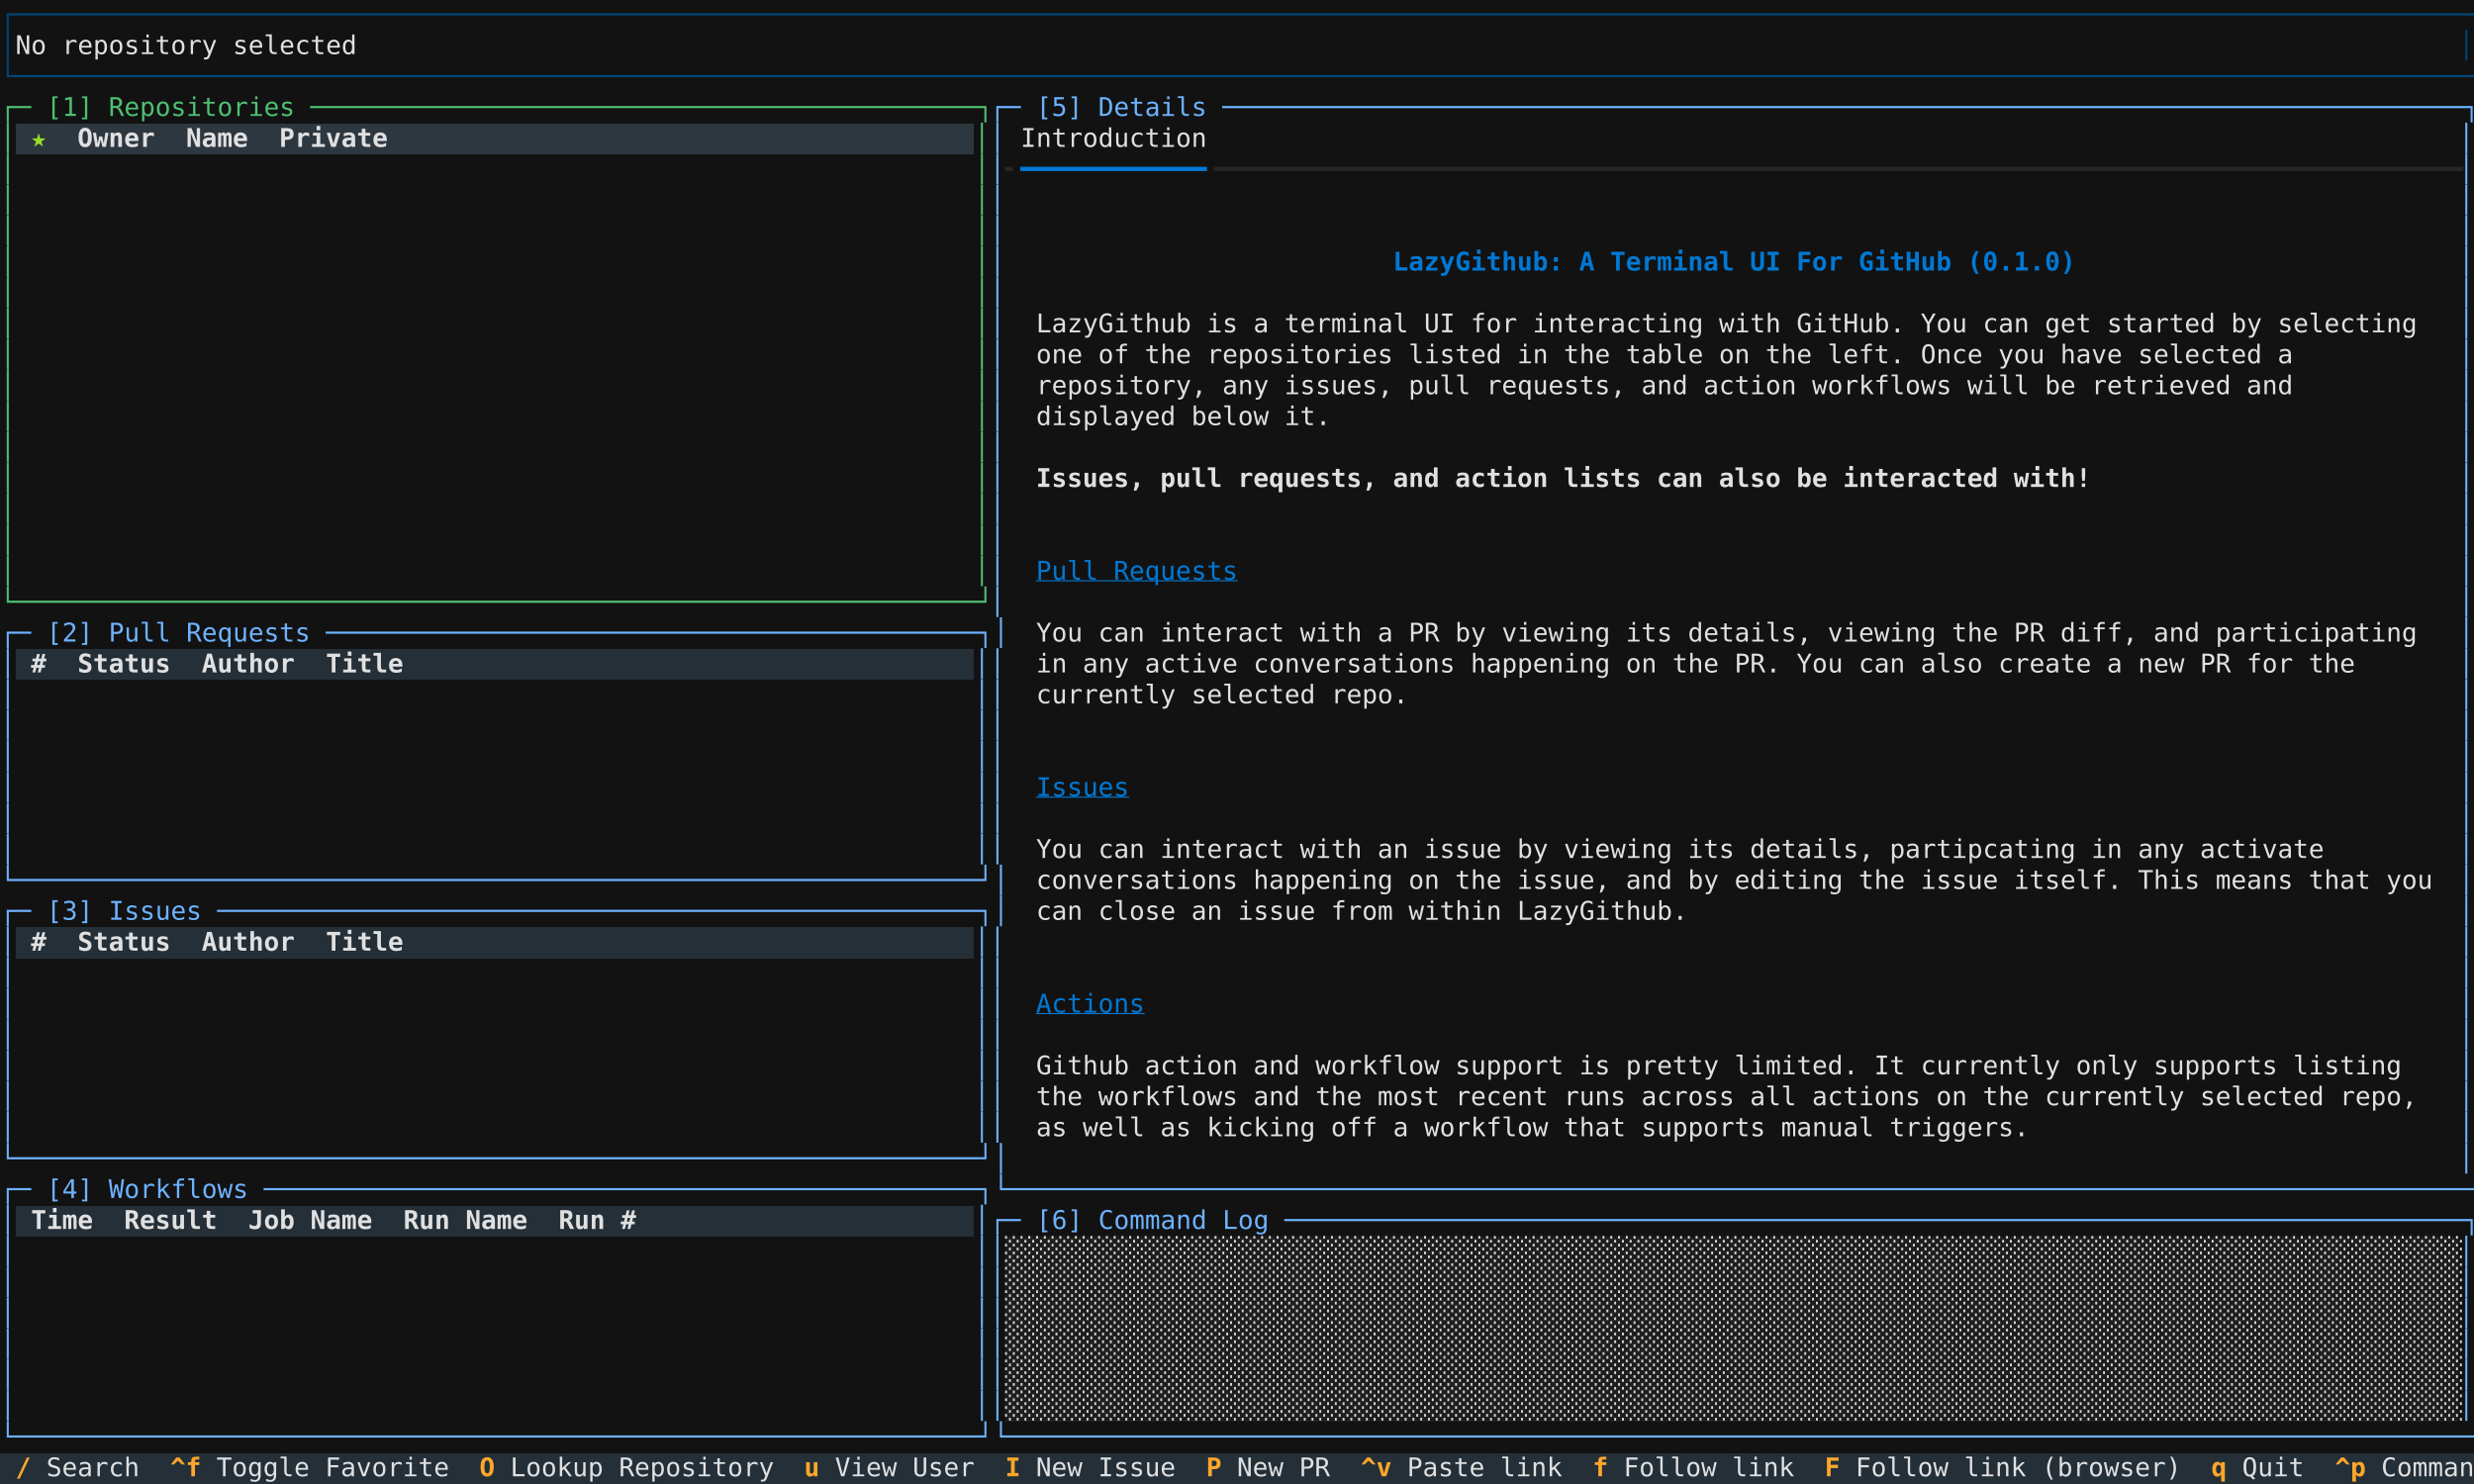
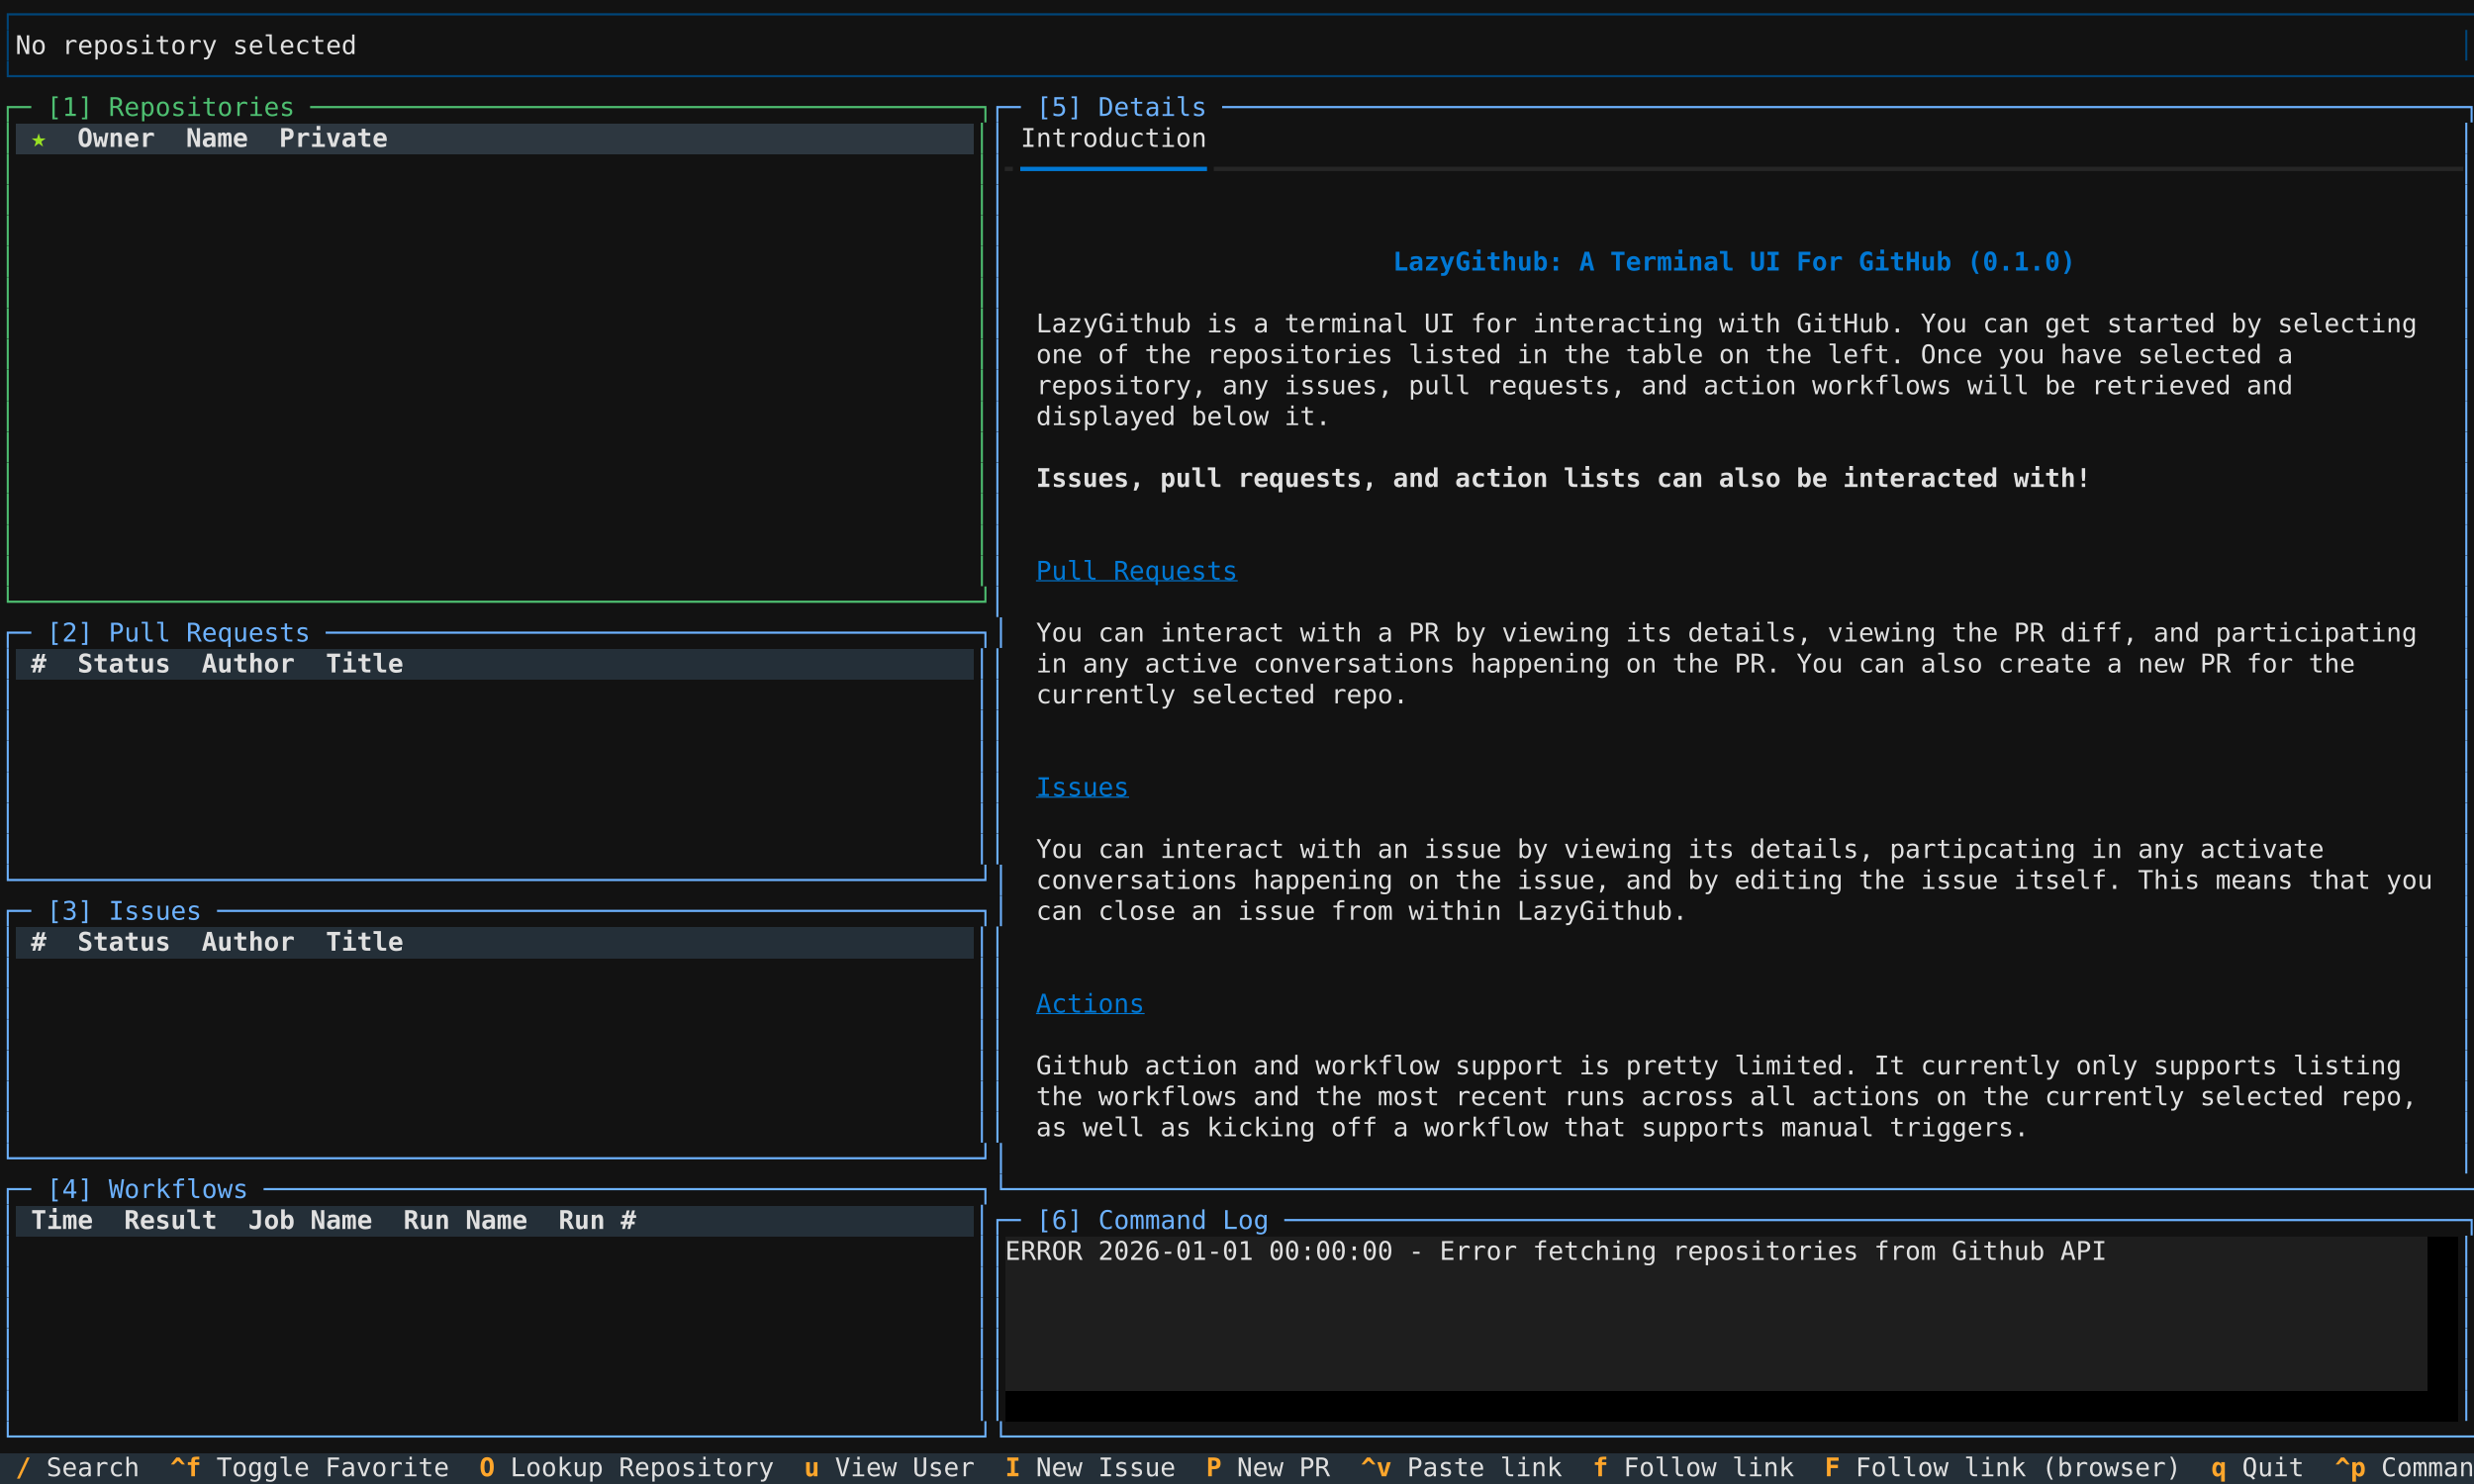
<svg xmlns="http://www.w3.org/2000/svg" width="1600" height="960" viewBox="0 0 1600 960" xml:space="preserve">
  <style>
text { font-family: ui-monospace, SFMono-Regular, Menlo, Consolas, 'DejaVu Sans Mono', 'Liberation Mono', 'Noto Sans Mono', monospace; font-size: 16.67px; white-space: pre; }
.s0 { fill: #004578; }
.s1 { fill: #e0e0e0; }
.s2 { fill: #4ebf71; }
.s3 { fill: #6db2ff; }
.s4 { fill: #98e024; font-weight: bold; }
.s5 { fill: #e0e0e0; font-weight: bold; }
.s6 { fill: #262626; }
.s7 { fill: #0178d4; }
.s8 { fill: #0178d4; font-weight: bold; }
.s9 { fill: #0178d4; text-decoration: underline; }
- .s10 { fill: #d4d4d4; }
+ .s10 { fill: #e1e1e1; }
.s11 { fill: #ffa62b; font-weight: bold; }
</style>
  <rect width="1600" height="960" fill="#1e1e1e" />
  <g shape-rendering="crispEdges">
    <rect x="0" y="0" width="1600" height="20" fill="#121212" />
    <rect x="0" y="20" width="1600" height="20" fill="#121212" />
    <rect x="0" y="40" width="1600" height="20" fill="#121212" />
    <rect x="0" y="60" width="1600" height="20" fill="#121212" />
    <rect x="0" y="80" width="10" height="20" fill="#121212" />
    <rect x="10" y="80" width="620" height="20" fill="#2d3740" />
    <rect x="630" y="80" width="970" height="20" fill="#121212" />
    <rect x="0" y="100" width="1600" height="20" fill="#121212" />
    <rect x="0" y="120" width="1600" height="20" fill="#121212" />
    <rect x="0" y="140" width="1600" height="20" fill="#121212" />
    <rect x="0" y="160" width="1600" height="20" fill="#121212" />
    <rect x="0" y="180" width="1600" height="20" fill="#121212" />
    <rect x="0" y="200" width="1600" height="20" fill="#121212" />
    <rect x="0" y="220" width="1600" height="20" fill="#121212" />
    <rect x="0" y="240" width="1600" height="20" fill="#121212" />
    <rect x="0" y="260" width="1600" height="20" fill="#121212" />
    <rect x="0" y="280" width="1600" height="20" fill="#121212" />
    <rect x="0" y="300" width="1600" height="20" fill="#121212" />
    <rect x="0" y="320" width="1600" height="20" fill="#121212" />
    <rect x="0" y="340" width="1600" height="20" fill="#121212" />
    <rect x="0" y="360" width="1600" height="20" fill="#121212" />
    <rect x="0" y="380" width="1600" height="20" fill="#121212" />
    <rect x="0" y="400" width="1600" height="20" fill="#121212" />
    <rect x="0" y="420" width="10" height="20" fill="#121212" />
    <rect x="10" y="420" width="620" height="20" fill="#242f38" />
    <rect x="630" y="420" width="970" height="20" fill="#121212" />
    <rect x="0" y="440" width="1600" height="20" fill="#121212" />
    <rect x="0" y="460" width="1600" height="20" fill="#121212" />
    <rect x="0" y="480" width="1600" height="20" fill="#121212" />
    <rect x="0" y="500" width="1600" height="20" fill="#121212" />
    <rect x="0" y="520" width="1600" height="20" fill="#121212" />
    <rect x="0" y="540" width="1600" height="20" fill="#121212" />
    <rect x="0" y="560" width="1600" height="20" fill="#121212" />
    <rect x="0" y="580" width="1600" height="20" fill="#121212" />
    <rect x="0" y="600" width="10" height="20" fill="#121212" />
    <rect x="10" y="600" width="620" height="20" fill="#242f38" />
    <rect x="630" y="600" width="970" height="20" fill="#121212" />
    <rect x="0" y="620" width="1600" height="20" fill="#121212" />
    <rect x="0" y="640" width="1600" height="20" fill="#121212" />
    <rect x="0" y="660" width="1600" height="20" fill="#121212" />
    <rect x="0" y="680" width="1600" height="20" fill="#121212" />
    <rect x="0" y="700" width="1600" height="20" fill="#121212" />
    <rect x="0" y="720" width="1600" height="20" fill="#121212" />
    <rect x="0" y="740" width="1600" height="20" fill="#121212" />
    <rect x="0" y="760" width="1600" height="20" fill="#121212" />
    <rect x="0" y="780" width="10" height="20" fill="#121212" />
    <rect x="10" y="780" width="620" height="20" fill="#242f38" />
    <rect x="630" y="780" width="970" height="20" fill="#121212" />
    <rect x="0" y="800" width="650" height="20" fill="#121212" />
+     <rect x="1570" y="800" width="20" height="20" fill="#000000" />
    <rect x="1590" y="800" width="10" height="20" fill="#121212" />
    <rect x="0" y="820" width="650" height="20" fill="#121212" />
+     <rect x="1570" y="820" width="20" height="20" fill="#000000" />
    <rect x="1590" y="820" width="10" height="20" fill="#121212" />
    <rect x="0" y="840" width="650" height="20" fill="#121212" />
+     <rect x="1570" y="840" width="20" height="20" fill="#000000" />
    <rect x="1590" y="840" width="10" height="20" fill="#121212" />
    <rect x="0" y="860" width="650" height="20" fill="#121212" />
+     <rect x="1570" y="860" width="20" height="20" fill="#000000" />
    <rect x="1590" y="860" width="10" height="20" fill="#121212" />
    <rect x="0" y="880" width="650" height="20" fill="#121212" />
+     <rect x="1570" y="880" width="20" height="20" fill="#000000" />
    <rect x="1590" y="880" width="10" height="20" fill="#121212" />
    <rect x="0" y="900" width="650" height="20" fill="#121212" />
+     <rect x="650" y="900" width="940" height="20" fill="#000000" />
    <rect x="1590" y="900" width="10" height="20" fill="#121212" />
    <rect x="0" y="920" width="1600" height="20" fill="#121212" />
    <rect x="0" y="940" width="1600" height="20" fill="#242f38" />
  </g>
  <text class="s0" x="0" y="15" textLength="1600" lengthAdjust="spacingAndGlyphs">┌──────────────────────────────────────────────────────────────────────────────────────────────────────────────────────────────────────────────────────────────┐</text>
  <text class="s0" x="0" y="35" textLength="10" lengthAdjust="spacingAndGlyphs">│</text>
  <text class="s1" x="10" y="35" textLength="1580" lengthAdjust="spacingAndGlyphs">No repository selected                                                                                                                                        </text>
  <text class="s0" x="1590" y="35" textLength="10" lengthAdjust="spacingAndGlyphs">│</text>
  <text class="s0" x="0" y="55" textLength="1600" lengthAdjust="spacingAndGlyphs">└──────────────────────────────────────────────────────────────────────────────────────────────────────────────────────────────────────────────────────────────┘</text>
  <text class="s2" x="0" y="75" textLength="640" lengthAdjust="spacingAndGlyphs">┌─ [1] Repositories ───────────────────────────────────────────┐</text>
  <text class="s3" x="640" y="75" textLength="960" lengthAdjust="spacingAndGlyphs">┌─ [5] Details ────────────────────────────────────────────────────────────────────────────────┐</text>
  <text class="s2" x="0" y="95" textLength="10" lengthAdjust="spacingAndGlyphs">│</text>
  <text class="s4" x="20" y="95" textLength="10" lengthAdjust="spacingAndGlyphs">★</text>
  <text class="s5" x="30" y="95" textLength="600" lengthAdjust="spacingAndGlyphs">  Owner  Name  Private                                      </text>
  <text class="s2" x="630" y="95" textLength="10" lengthAdjust="spacingAndGlyphs">│</text>
  <text class="s3" x="640" y="95" textLength="10" lengthAdjust="spacingAndGlyphs">│</text>
  <text class="s1" x="650" y="95" textLength="940" lengthAdjust="spacingAndGlyphs"> Introduction                                                                                 </text>
  <text class="s3" x="1590" y="95" textLength="10" lengthAdjust="spacingAndGlyphs">│</text>
  <text class="s2" x="0" y="115" textLength="10" lengthAdjust="spacingAndGlyphs">│</text>
  <text class="s2" x="630" y="115" textLength="10" lengthAdjust="spacingAndGlyphs">│</text>
  <text class="s3" x="640" y="115" textLength="10" lengthAdjust="spacingAndGlyphs">│</text>
  <text class="s6" x="650" y="115" textLength="10" lengthAdjust="spacingAndGlyphs">╸</text>
  <text class="s7" x="660" y="115" textLength="120" lengthAdjust="spacingAndGlyphs">━━━━━━━━━━━━</text>
  <text class="s6" x="780" y="115" textLength="810" lengthAdjust="spacingAndGlyphs">╺━━━━━━━━━━━━━━━━━━━━━━━━━━━━━━━━━━━━━━━━━━━━━━━━━━━━━━━━━━━━━━━━━━━━━━━━━━━━━━━━</text>
  <text class="s3" x="1590" y="115" textLength="10" lengthAdjust="spacingAndGlyphs">│</text>
  <text class="s2" x="0" y="135" textLength="10" lengthAdjust="spacingAndGlyphs">│</text>
  <text class="s2" x="630" y="135" textLength="10" lengthAdjust="spacingAndGlyphs">│</text>
  <text class="s3" x="640" y="135" textLength="10" lengthAdjust="spacingAndGlyphs">│</text>
  <text class="s3" x="1590" y="135" textLength="10" lengthAdjust="spacingAndGlyphs">│</text>
  <text class="s2" x="0" y="155" textLength="10" lengthAdjust="spacingAndGlyphs">│</text>
  <text class="s2" x="630" y="155" textLength="10" lengthAdjust="spacingAndGlyphs">│</text>
  <text class="s3" x="640" y="155" textLength="10" lengthAdjust="spacingAndGlyphs">│</text>
  <text class="s3" x="1590" y="155" textLength="10" lengthAdjust="spacingAndGlyphs">│</text>
  <text class="s2" x="0" y="175" textLength="10" lengthAdjust="spacingAndGlyphs">│</text>
  <text class="s2" x="630" y="175" textLength="10" lengthAdjust="spacingAndGlyphs">│</text>
  <text class="s3" x="640" y="175" textLength="10" lengthAdjust="spacingAndGlyphs">│</text>
  <text class="s8" x="670" y="175" textLength="900" lengthAdjust="spacingAndGlyphs">                       LazyGithub: A Terminal UI For GitHub (0.1.0)                       </text>
  <text class="s3" x="1590" y="175" textLength="10" lengthAdjust="spacingAndGlyphs">│</text>
  <text class="s2" x="0" y="195" textLength="10" lengthAdjust="spacingAndGlyphs">│</text>
  <text class="s2" x="630" y="195" textLength="10" lengthAdjust="spacingAndGlyphs">│</text>
  <text class="s3" x="640" y="195" textLength="10" lengthAdjust="spacingAndGlyphs">│</text>
  <text class="s3" x="1590" y="195" textLength="10" lengthAdjust="spacingAndGlyphs">│</text>
  <text class="s2" x="0" y="215" textLength="10" lengthAdjust="spacingAndGlyphs">│</text>
  <text class="s2" x="630" y="215" textLength="10" lengthAdjust="spacingAndGlyphs">│</text>
  <text class="s3" x="640" y="215" textLength="10" lengthAdjust="spacingAndGlyphs">│</text>
  <text class="s1" x="650" y="215" textLength="940" lengthAdjust="spacingAndGlyphs">  LazyGithub is a terminal UI for interacting with GitHub. You can get started by selecting   </text>
  <text class="s3" x="1590" y="215" textLength="10" lengthAdjust="spacingAndGlyphs">│</text>
  <text class="s2" x="0" y="235" textLength="10" lengthAdjust="spacingAndGlyphs">│</text>
  <text class="s2" x="630" y="235" textLength="10" lengthAdjust="spacingAndGlyphs">│</text>
  <text class="s3" x="640" y="235" textLength="10" lengthAdjust="spacingAndGlyphs">│</text>
  <text class="s1" x="650" y="235" textLength="940" lengthAdjust="spacingAndGlyphs">  one of the repositories listed in the table on the left. Once you have selected a           </text>
  <text class="s3" x="1590" y="235" textLength="10" lengthAdjust="spacingAndGlyphs">│</text>
  <text class="s2" x="0" y="255" textLength="10" lengthAdjust="spacingAndGlyphs">│</text>
  <text class="s2" x="630" y="255" textLength="10" lengthAdjust="spacingAndGlyphs">│</text>
  <text class="s3" x="640" y="255" textLength="10" lengthAdjust="spacingAndGlyphs">│</text>
  <text class="s1" x="650" y="255" textLength="940" lengthAdjust="spacingAndGlyphs">  repository, any issues, pull requests, and action workflows will be retrieved and           </text>
  <text class="s3" x="1590" y="255" textLength="10" lengthAdjust="spacingAndGlyphs">│</text>
  <text class="s2" x="0" y="275" textLength="10" lengthAdjust="spacingAndGlyphs">│</text>
  <text class="s2" x="630" y="275" textLength="10" lengthAdjust="spacingAndGlyphs">│</text>
  <text class="s3" x="640" y="275" textLength="10" lengthAdjust="spacingAndGlyphs">│</text>
  <text class="s1" x="650" y="275" textLength="940" lengthAdjust="spacingAndGlyphs">  displayed below it.                                                                         </text>
  <text class="s3" x="1590" y="275" textLength="10" lengthAdjust="spacingAndGlyphs">│</text>
  <text class="s2" x="0" y="295" textLength="10" lengthAdjust="spacingAndGlyphs">│</text>
  <text class="s2" x="630" y="295" textLength="10" lengthAdjust="spacingAndGlyphs">│</text>
  <text class="s3" x="640" y="295" textLength="10" lengthAdjust="spacingAndGlyphs">│</text>
  <text class="s3" x="1590" y="295" textLength="10" lengthAdjust="spacingAndGlyphs">│</text>
  <text class="s2" x="0" y="315" textLength="10" lengthAdjust="spacingAndGlyphs">│</text>
  <text class="s2" x="630" y="315" textLength="10" lengthAdjust="spacingAndGlyphs">│</text>
  <text class="s3" x="640" y="315" textLength="10" lengthAdjust="spacingAndGlyphs">│</text>
  <text class="s5" x="670" y="315" textLength="680" lengthAdjust="spacingAndGlyphs">Issues, pull requests, and action lists can also be interacted with!</text>
  <text class="s3" x="1590" y="315" textLength="10" lengthAdjust="spacingAndGlyphs">│</text>
  <text class="s2" x="0" y="335" textLength="10" lengthAdjust="spacingAndGlyphs">│</text>
  <text class="s2" x="630" y="335" textLength="10" lengthAdjust="spacingAndGlyphs">│</text>
  <text class="s3" x="640" y="335" textLength="10" lengthAdjust="spacingAndGlyphs">│</text>
  <text class="s3" x="1590" y="335" textLength="10" lengthAdjust="spacingAndGlyphs">│</text>
  <text class="s2" x="0" y="355" textLength="10" lengthAdjust="spacingAndGlyphs">│</text>
  <text class="s2" x="630" y="355" textLength="10" lengthAdjust="spacingAndGlyphs">│</text>
  <text class="s3" x="640" y="355" textLength="10" lengthAdjust="spacingAndGlyphs">│</text>
  <text class="s3" x="1590" y="355" textLength="10" lengthAdjust="spacingAndGlyphs">│</text>
  <text class="s2" x="0" y="375" textLength="10" lengthAdjust="spacingAndGlyphs">│</text>
  <text class="s2" x="630" y="375" textLength="10" lengthAdjust="spacingAndGlyphs">│</text>
  <text class="s3" x="640" y="375" textLength="10" lengthAdjust="spacingAndGlyphs">│</text>
  <text class="s9" x="670" y="375" textLength="130" lengthAdjust="spacingAndGlyphs">Pull Requests</text>
  <text class="s3" x="1590" y="375" textLength="10" lengthAdjust="spacingAndGlyphs">│</text>
  <text class="s2" x="0" y="395" textLength="640" lengthAdjust="spacingAndGlyphs">└──────────────────────────────────────────────────────────────┘</text>
  <text class="s3" x="640" y="395" textLength="10" lengthAdjust="spacingAndGlyphs">│</text>
  <text class="s3" x="1590" y="395" textLength="10" lengthAdjust="spacingAndGlyphs">│</text>
  <text class="s3" x="0" y="415" textLength="650" lengthAdjust="spacingAndGlyphs">┌─ [2] Pull Requests ──────────────────────────────────────────┐│</text>
  <text class="s1" x="650" y="415" textLength="940" lengthAdjust="spacingAndGlyphs">  You can interact with a PR by viewing its details, viewing the PR diff, and participating   </text>
  <text class="s3" x="1590" y="415" textLength="10" lengthAdjust="spacingAndGlyphs">│</text>
  <text class="s3" x="0" y="435" textLength="10" lengthAdjust="spacingAndGlyphs">│</text>
  <text class="s5" x="10" y="435" textLength="620" lengthAdjust="spacingAndGlyphs"> #  Status  Author  Title                                     </text>
  <text class="s3" x="630" y="435" textLength="20" lengthAdjust="spacingAndGlyphs">││</text>
  <text class="s1" x="650" y="435" textLength="940" lengthAdjust="spacingAndGlyphs">  in any active conversations happening on the PR. You can also create a new PR for the       </text>
  <text class="s3" x="1590" y="435" textLength="10" lengthAdjust="spacingAndGlyphs">│</text>
  <text class="s3" x="0" y="455" textLength="10" lengthAdjust="spacingAndGlyphs">│</text>
  <text class="s3" x="630" y="455" textLength="20" lengthAdjust="spacingAndGlyphs">││</text>
  <text class="s1" x="650" y="455" textLength="940" lengthAdjust="spacingAndGlyphs">  currently selected repo.                                                                    </text>
  <text class="s3" x="1590" y="455" textLength="10" lengthAdjust="spacingAndGlyphs">│</text>
  <text class="s3" x="0" y="475" textLength="10" lengthAdjust="spacingAndGlyphs">│</text>
  <text class="s3" x="630" y="475" textLength="20" lengthAdjust="spacingAndGlyphs">││</text>
  <text class="s3" x="1590" y="475" textLength="10" lengthAdjust="spacingAndGlyphs">│</text>
  <text class="s3" x="0" y="495" textLength="10" lengthAdjust="spacingAndGlyphs">│</text>
  <text class="s3" x="630" y="495" textLength="20" lengthAdjust="spacingAndGlyphs">││</text>
  <text class="s3" x="1590" y="495" textLength="10" lengthAdjust="spacingAndGlyphs">│</text>
  <text class="s3" x="0" y="515" textLength="10" lengthAdjust="spacingAndGlyphs">│</text>
  <text class="s3" x="630" y="515" textLength="20" lengthAdjust="spacingAndGlyphs">││</text>
  <text class="s9" x="670" y="515" textLength="60" lengthAdjust="spacingAndGlyphs">Issues</text>
  <text class="s3" x="1590" y="515" textLength="10" lengthAdjust="spacingAndGlyphs">│</text>
  <text class="s3" x="0" y="535" textLength="10" lengthAdjust="spacingAndGlyphs">│</text>
  <text class="s3" x="630" y="535" textLength="20" lengthAdjust="spacingAndGlyphs">││</text>
  <text class="s3" x="1590" y="535" textLength="10" lengthAdjust="spacingAndGlyphs">│</text>
  <text class="s3" x="0" y="555" textLength="10" lengthAdjust="spacingAndGlyphs">│</text>
  <text class="s3" x="630" y="555" textLength="20" lengthAdjust="spacingAndGlyphs">││</text>
  <text class="s1" x="650" y="555" textLength="940" lengthAdjust="spacingAndGlyphs">  You can interact with an issue by viewing its details, partipcating in any activate         </text>
  <text class="s3" x="1590" y="555" textLength="10" lengthAdjust="spacingAndGlyphs">│</text>
  <text class="s3" x="0" y="575" textLength="650" lengthAdjust="spacingAndGlyphs">└──────────────────────────────────────────────────────────────┘│</text>
  <text class="s1" x="650" y="575" textLength="940" lengthAdjust="spacingAndGlyphs">  conversations happening on the issue, and by editing the issue itself. This means that you  </text>
  <text class="s3" x="1590" y="575" textLength="10" lengthAdjust="spacingAndGlyphs">│</text>
  <text class="s3" x="0" y="595" textLength="650" lengthAdjust="spacingAndGlyphs">┌─ [3] Issues ─────────────────────────────────────────────────┐│</text>
  <text class="s1" x="650" y="595" textLength="940" lengthAdjust="spacingAndGlyphs">  can close an issue from within LazyGithub.                                                  </text>
  <text class="s3" x="1590" y="595" textLength="10" lengthAdjust="spacingAndGlyphs">│</text>
  <text class="s3" x="0" y="615" textLength="10" lengthAdjust="spacingAndGlyphs">│</text>
  <text class="s5" x="10" y="615" textLength="620" lengthAdjust="spacingAndGlyphs"> #  Status  Author  Title                                     </text>
  <text class="s3" x="630" y="615" textLength="20" lengthAdjust="spacingAndGlyphs">││</text>
  <text class="s3" x="1590" y="615" textLength="10" lengthAdjust="spacingAndGlyphs">│</text>
  <text class="s3" x="0" y="635" textLength="10" lengthAdjust="spacingAndGlyphs">│</text>
  <text class="s3" x="630" y="635" textLength="20" lengthAdjust="spacingAndGlyphs">││</text>
  <text class="s3" x="1590" y="635" textLength="10" lengthAdjust="spacingAndGlyphs">│</text>
  <text class="s3" x="0" y="655" textLength="10" lengthAdjust="spacingAndGlyphs">│</text>
  <text class="s3" x="630" y="655" textLength="20" lengthAdjust="spacingAndGlyphs">││</text>
  <text class="s9" x="670" y="655" textLength="70" lengthAdjust="spacingAndGlyphs">Actions</text>
  <text class="s3" x="1590" y="655" textLength="10" lengthAdjust="spacingAndGlyphs">│</text>
  <text class="s3" x="0" y="675" textLength="10" lengthAdjust="spacingAndGlyphs">│</text>
  <text class="s3" x="630" y="675" textLength="20" lengthAdjust="spacingAndGlyphs">││</text>
  <text class="s3" x="1590" y="675" textLength="10" lengthAdjust="spacingAndGlyphs">│</text>
  <text class="s3" x="0" y="695" textLength="10" lengthAdjust="spacingAndGlyphs">│</text>
  <text class="s3" x="630" y="695" textLength="20" lengthAdjust="spacingAndGlyphs">││</text>
  <text class="s1" x="650" y="695" textLength="940" lengthAdjust="spacingAndGlyphs">  Github action and workflow support is pretty limited. It currently only supports listing    </text>
  <text class="s3" x="1590" y="695" textLength="10" lengthAdjust="spacingAndGlyphs">│</text>
  <text class="s3" x="0" y="715" textLength="10" lengthAdjust="spacingAndGlyphs">│</text>
  <text class="s3" x="630" y="715" textLength="20" lengthAdjust="spacingAndGlyphs">││</text>
  <text class="s1" x="650" y="715" textLength="940" lengthAdjust="spacingAndGlyphs">  the workflows and the most recent runs across all actions on the currently selected repo,   </text>
  <text class="s3" x="1590" y="715" textLength="10" lengthAdjust="spacingAndGlyphs">│</text>
  <text class="s3" x="0" y="735" textLength="10" lengthAdjust="spacingAndGlyphs">│</text>
  <text class="s3" x="630" y="735" textLength="20" lengthAdjust="spacingAndGlyphs">││</text>
  <text class="s1" x="650" y="735" textLength="940" lengthAdjust="spacingAndGlyphs">  as well as kicking off a workflow that supports manual triggers.                            </text>
  <text class="s3" x="1590" y="735" textLength="10" lengthAdjust="spacingAndGlyphs">│</text>
  <text class="s3" x="0" y="755" textLength="650" lengthAdjust="spacingAndGlyphs">└──────────────────────────────────────────────────────────────┘│</text>
  <text class="s3" x="1590" y="755" textLength="10" lengthAdjust="spacingAndGlyphs">│</text>
  <text class="s3" x="0" y="775" textLength="1600" lengthAdjust="spacingAndGlyphs">┌─ [4] Workflows ──────────────────────────────────────────────┐└──────────────────────────────────────────────────────────────────────────────────────────────┘</text>
  <text class="s3" x="0" y="795" textLength="10" lengthAdjust="spacingAndGlyphs">│</text>
  <text class="s5" x="10" y="795" textLength="620" lengthAdjust="spacingAndGlyphs"> Time  Result  Job Name  Run Name  Run #                      </text>
  <text class="s3" x="630" y="795" textLength="970" lengthAdjust="spacingAndGlyphs">│┌─ [6] Command Log ────────────────────────────────────────────────────────────────────────────┐</text>
  <text class="s3" x="0" y="815" textLength="10" lengthAdjust="spacingAndGlyphs">│</text>
  <text class="s3" x="630" y="815" textLength="20" lengthAdjust="spacingAndGlyphs">││</text>
-   <text class="s10" x="650" y="815" textLength="940" lengthAdjust="spacingAndGlyphs">░░░░░░░░░░░░░░░░░░░░░░░░░░░░░░░░░░░░░░░░░░░░░░░░░░░░░░░░░░░░░░░░░░░░░░░░░░░░░░░░░░░░░░░░░░░░░░</text>
+   <text class="s10" x="650" y="815" textLength="940" lengthAdjust="spacingAndGlyphs">ERROR 2026-01-01 00:00:00 - Error fetching repositories from Github API                       </text>
  <text class="s3" x="1590" y="815" textLength="10" lengthAdjust="spacingAndGlyphs">│</text>
  <text class="s3" x="0" y="835" textLength="10" lengthAdjust="spacingAndGlyphs">│</text>
  <text class="s3" x="630" y="835" textLength="20" lengthAdjust="spacingAndGlyphs">││</text>
-   <text class="s10" x="650" y="835" textLength="940" lengthAdjust="spacingAndGlyphs">░░░░░░░░░░░░░░░░░░░░░░░░░░░░░░░░░░░░░░░░░░░░░░░░░░░░░░░░░░░░░░░░░░░░░░░░░░░░░░░░░░░░░░░░░░░░░░</text>
  <text class="s3" x="1590" y="835" textLength="10" lengthAdjust="spacingAndGlyphs">│</text>
  <text class="s3" x="0" y="855" textLength="10" lengthAdjust="spacingAndGlyphs">│</text>
  <text class="s3" x="630" y="855" textLength="20" lengthAdjust="spacingAndGlyphs">││</text>
-   <text class="s10" x="650" y="855" textLength="940" lengthAdjust="spacingAndGlyphs">░░░░░░░░░░░░░░░░░░░░░░░░░░░░░░░░░░░░░░░░░░░░░░░░░░░░░░░░░░░░░░░░░░░░░░░░░░░░░░░░░░░░░░░░░░░░░░</text>
  <text class="s3" x="1590" y="855" textLength="10" lengthAdjust="spacingAndGlyphs">│</text>
  <text class="s3" x="0" y="875" textLength="10" lengthAdjust="spacingAndGlyphs">│</text>
  <text class="s3" x="630" y="875" textLength="20" lengthAdjust="spacingAndGlyphs">││</text>
-   <text class="s10" x="650" y="875" textLength="940" lengthAdjust="spacingAndGlyphs">░░░░░░░░░░░░░░░░░░░░░░░░░░░░░░░░░░░░░░░░░░░░░░░░░░░░░░░░░░░░░░░░░░░░░░░░░░░░░░░░░░░░░░░░░░░░░░</text>
  <text class="s3" x="1590" y="875" textLength="10" lengthAdjust="spacingAndGlyphs">│</text>
  <text class="s3" x="0" y="895" textLength="10" lengthAdjust="spacingAndGlyphs">│</text>
  <text class="s3" x="630" y="895" textLength="20" lengthAdjust="spacingAndGlyphs">││</text>
-   <text class="s10" x="650" y="895" textLength="940" lengthAdjust="spacingAndGlyphs">░░░░░░░░░░░░░░░░░░░░░░░░░░░░░░░░░░░░░░░░░░░░░░░░░░░░░░░░░░░░░░░░░░░░░░░░░░░░░░░░░░░░░░░░░░░░░░</text>
  <text class="s3" x="1590" y="895" textLength="10" lengthAdjust="spacingAndGlyphs">│</text>
  <text class="s3" x="0" y="915" textLength="10" lengthAdjust="spacingAndGlyphs">│</text>
  <text class="s3" x="630" y="915" textLength="20" lengthAdjust="spacingAndGlyphs">││</text>
-   <text class="s10" x="650" y="915" textLength="940" lengthAdjust="spacingAndGlyphs">░░░░░░░░░░░░░░░░░░░░░░░░░░░░░░░░░░░░░░░░░░░░░░░░░░░░░░░░░░░░░░░░░░░░░░░░░░░░░░░░░░░░░░░░░░░░░░</text>
  <text class="s3" x="1590" y="915" textLength="10" lengthAdjust="spacingAndGlyphs">│</text>
  <text class="s3" x="0" y="935" textLength="1600" lengthAdjust="spacingAndGlyphs">└──────────────────────────────────────────────────────────────┘└──────────────────────────────────────────────────────────────────────────────────────────────┘</text>
  <text class="s11" x="0" y="955" textLength="30" lengthAdjust="spacingAndGlyphs"> / </text>
  <text class="s1" x="30" y="955" textLength="70" lengthAdjust="spacingAndGlyphs">Search </text>
  <text class="s11" x="100" y="955" textLength="40" lengthAdjust="spacingAndGlyphs"> ^f </text>
  <text class="s1" x="140" y="955" textLength="160" lengthAdjust="spacingAndGlyphs">Toggle Favorite </text>
  <text class="s11" x="300" y="955" textLength="30" lengthAdjust="spacingAndGlyphs"> O </text>
  <text class="s1" x="330" y="955" textLength="180" lengthAdjust="spacingAndGlyphs">Lookup Repository </text>
  <text class="s11" x="510" y="955" textLength="30" lengthAdjust="spacingAndGlyphs"> u </text>
  <text class="s1" x="540" y="955" textLength="100" lengthAdjust="spacingAndGlyphs">View User </text>
  <text class="s11" x="640" y="955" textLength="30" lengthAdjust="spacingAndGlyphs"> I </text>
  <text class="s1" x="670" y="955" textLength="100" lengthAdjust="spacingAndGlyphs">New Issue </text>
  <text class="s11" x="770" y="955" textLength="30" lengthAdjust="spacingAndGlyphs"> P </text>
  <text class="s1" x="800" y="955" textLength="70" lengthAdjust="spacingAndGlyphs">New PR </text>
  <text class="s11" x="870" y="955" textLength="40" lengthAdjust="spacingAndGlyphs"> ^v </text>
  <text class="s1" x="910" y="955" textLength="110" lengthAdjust="spacingAndGlyphs">Paste link </text>
  <text class="s11" x="1020" y="955" textLength="30" lengthAdjust="spacingAndGlyphs"> f </text>
  <text class="s1" x="1050" y="955" textLength="120" lengthAdjust="spacingAndGlyphs">Follow link </text>
  <text class="s11" x="1170" y="955" textLength="30" lengthAdjust="spacingAndGlyphs"> F </text>
  <text class="s1" x="1200" y="955" textLength="220" lengthAdjust="spacingAndGlyphs">Follow link (browser) </text>
  <text class="s11" x="1420" y="955" textLength="30" lengthAdjust="spacingAndGlyphs"> q </text>
  <text class="s1" x="1450" y="955" textLength="50" lengthAdjust="spacingAndGlyphs">Quit </text>
  <text class="s11" x="1500" y="955" textLength="40" lengthAdjust="spacingAndGlyphs"> ^p </text>
  <text class="s1" x="1540" y="955" textLength="60" lengthAdjust="spacingAndGlyphs">Comman</text>
</svg>
